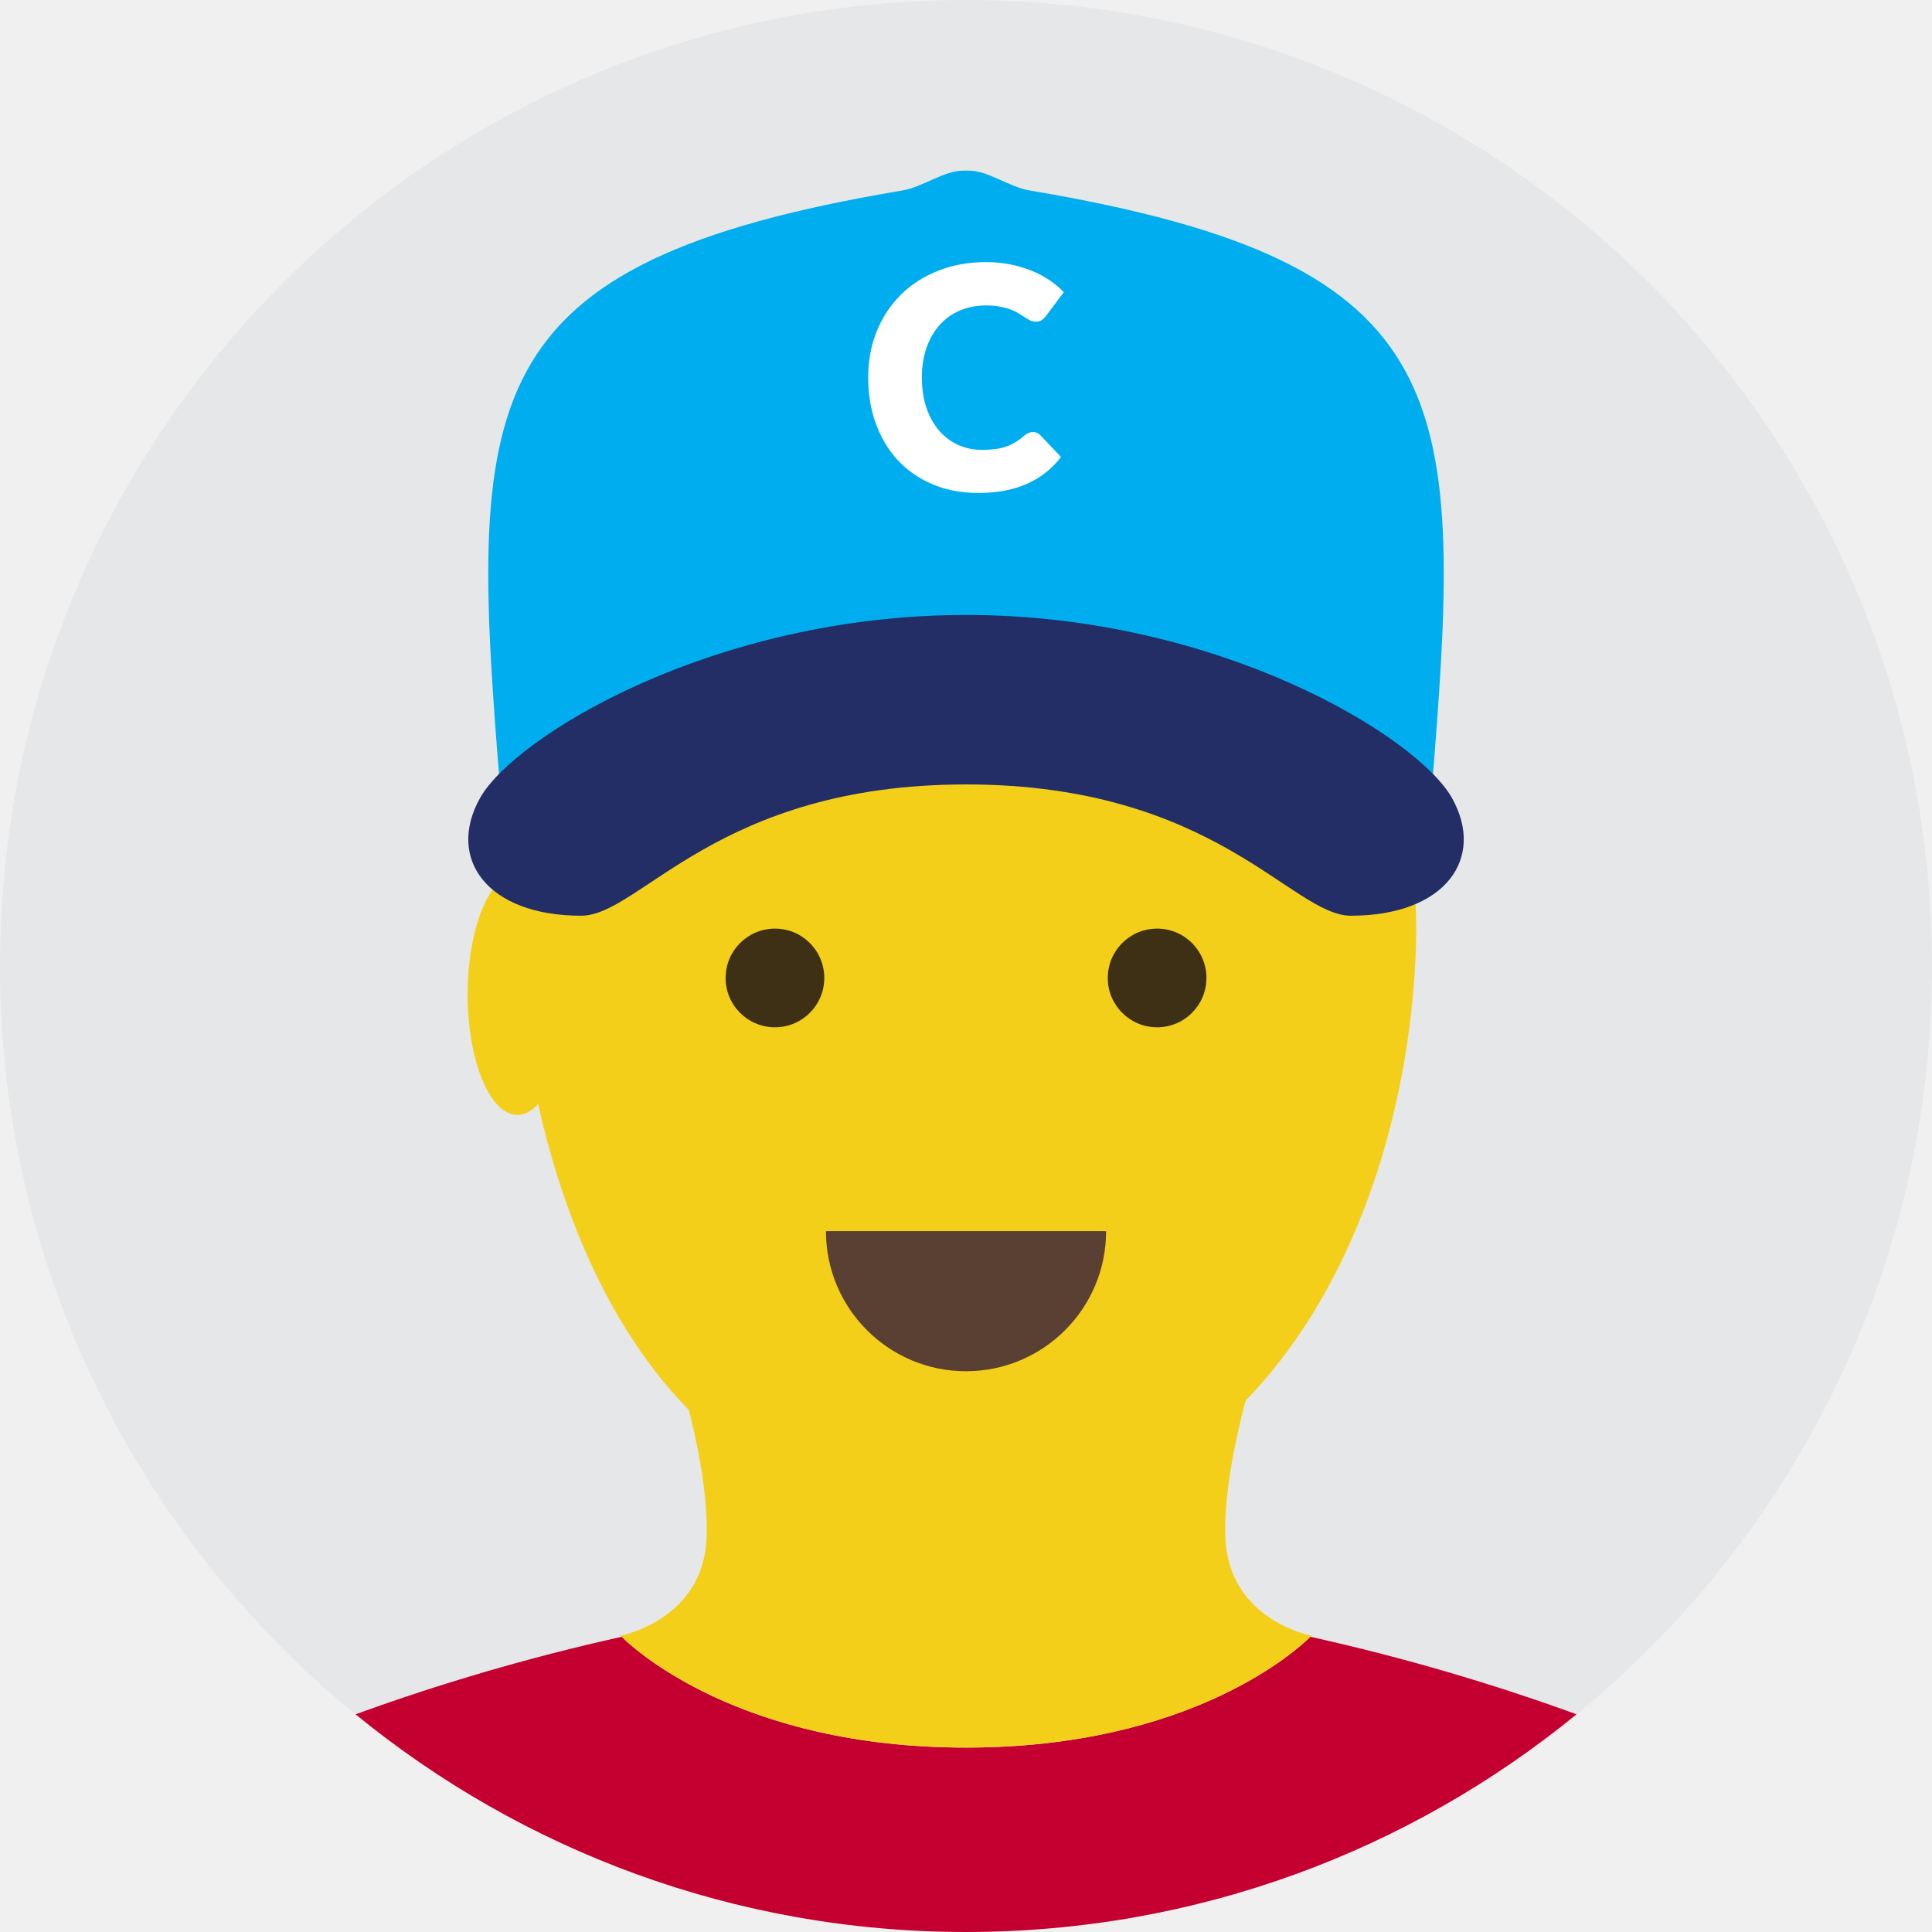
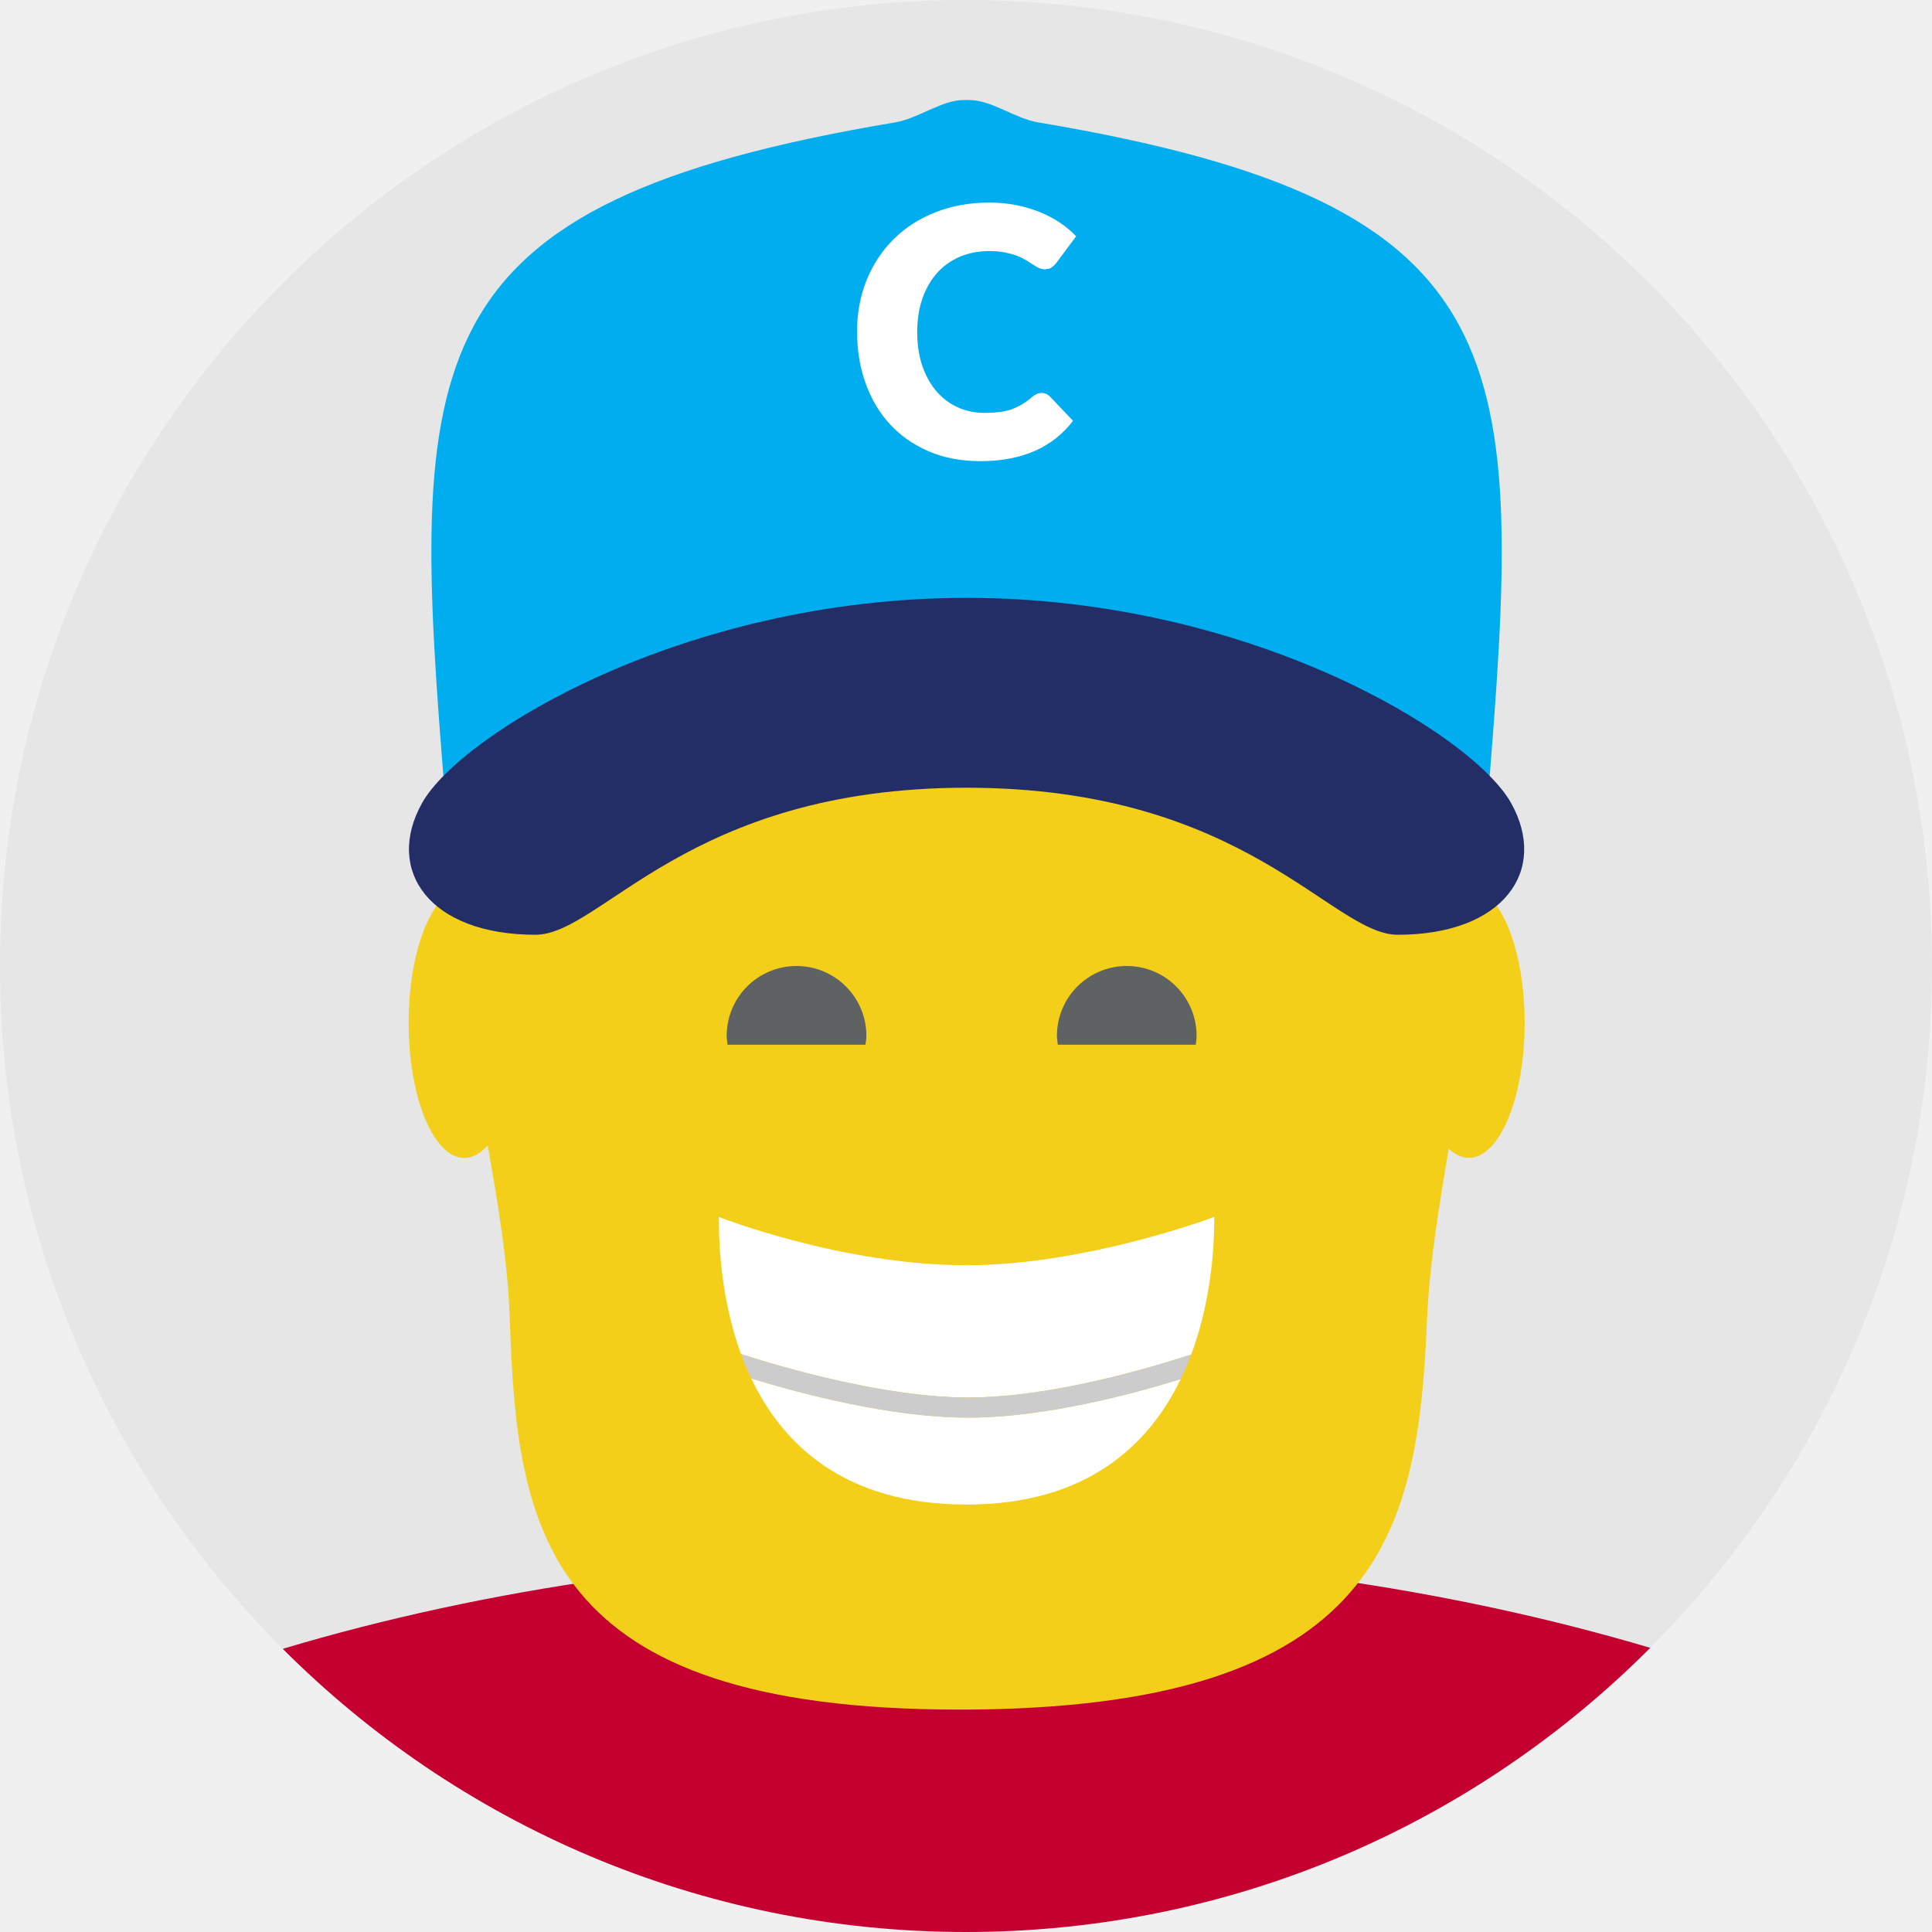
- <svg xmlns="http://www.w3.org/2000/svg" version="1.1" baseProfile="tiny" id="Layer_1" x="0px" y="0px" width="40px" height="40px" viewBox="0 0 40 40" xml:space="preserve">
+ <svg xmlns="http://www.w3.org/2000/svg" version="1.1" baseProfile="tiny" id="Layer_1" x="0px" y="0px" width="48px" height="48px" viewBox="0 0 48 48" xml:space="preserve">
  <g>
-     <path fill="#E6E7E8" d="M20,36.182c4.693,0,6.893-2.059,7.129-2.294c1.933,0.428,3.808,0.984,5.511,1.605   C37.131,31.826,40,26.249,40,20C40,8.955,31.045,0,20,0C8.955,0,0,8.955,0,20c0,6.249,2.87,11.826,7.36,15.493   c1.703-0.621,3.578-1.178,5.51-1.605C13.107,34.123,15.307,36.182,20,36.182z" />
-     <path fill="#C3002F" d="M32.641,35.493c-1.703-0.621-3.578-1.178-5.511-1.605c-0.236,0.235-2.437,2.294-7.129,2.294   c-4.693,0-6.893-2.059-7.13-2.294c-1.932,0.428-3.807,0.984-5.51,1.605C10.805,38.308,15.204,40,20,40S29.195,38.308,32.641,35.493   z" />
+     <path fill="#E6E6E6" d="M41,40.94C45.324,36.6,48,30.612,48,24C48,10.745,37.254,0,24,0C10.745,0,0,10.745,0,24   c0,6.625,2.685,12.623,7.025,16.966c5.004-1.498,10.819-2.359,17.03-2.359C30.23,38.606,36.014,39.459,41,40.94z" />
+     <path fill="#C3002F" d="M24,48c6.643,0,12.654-2.699,17-7.06c-4.986-1.481-10.77-2.334-16.945-2.334   c-6.211,0-12.026,0.861-17.03,2.359C11.368,45.312,17.37,48,24,48z" />
+   </g>
+   <path fill="#F4CF1A" d="M36.492,22.058c-0.008,0-0.016,0.003-0.023,0.003c-0.654-6.24-5.35-9.199-12.255-9.247  c-0.001,0-0.001,0-0.002,0c-0.001,0-0.002,0-0.004,0c-0.062,0.001-0.123,0.004-0.184,0.005c-0.062-0.001-0.123-0.004-0.184-0.005  c-0.001,0-0.003,0-0.004,0c0,0-0.002,0-0.003,0c-6.903,0.048-11.794,3.019-12.32,9.247c-0.754,0.031-1.361,1.52-1.361,3.353  c0,1.854,0.621,3.355,1.385,3.355c0.207,0,0.402-0.113,0.579-0.311c0.256,1.438,0.501,2.898,0.549,4.306  c0.177,5.217,0.776,9.709,11.168,9.711c10.602,0,11.398-4.496,11.623-9.716c0.061-1.379,0.299-2.809,0.537-4.22  c0.154,0.146,0.324,0.229,0.5,0.229c0.764,0,1.387-1.502,1.387-3.355C37.879,23.561,37.256,22.058,36.492,22.058z" />
+   <path fill="#00AEEF" d="M25.795,3.041c-0.594-0.1-1.17-0.565-1.724-0.555V2.485c-0.001,0-0.002-0.001-0.003-0.001  c-0.008-0.001-0.017,0.001-0.025,0.001c-0.007,0-0.017-0.002-0.025-0.001c-0.001,0-0.002,0.001-0.002,0.001  c-0.002,0-0.003-0.001-0.004-0.001c-0.007-0.001-0.017,0.001-0.025,0.001c-0.007,0-0.017-0.002-0.025-0.001  c0,0-0.002,0.001-0.003,0.001v0.001c-0.552-0.011-1.13,0.455-1.723,0.555C10.16,5.068,10.16,8.823,11.064,19.869l13.047-2.42  l12.852,2.42C37.869,8.823,37.869,5.068,25.795,3.041z" />
+   <path fill="#232E66" d="M37.541,19.948c-0.957-1.704-6.484-5.094-13.526-5.094c-7.042,0-12.571,3.39-13.527,5.094  c-0.938,1.674,0.18,3.276,2.814,3.276c1.649,0,3.77-3.653,10.713-3.653c6.942,0,9.063,3.653,10.712,3.653  C37.359,23.225,38.479,21.622,37.541,19.948z" />
+   <path fill="#FFFFFF" d="M25.879,9.763c0.033,0,0.068,0.005,0.104,0.02c0.033,0.012,0.064,0.034,0.098,0.064l0.578,0.608  c-0.254,0.332-0.57,0.581-0.951,0.749c-0.381,0.167-0.832,0.253-1.352,0.253c-0.479,0-0.905-0.082-1.282-0.244  c-0.378-0.162-0.699-0.387-0.964-0.673c-0.263-0.287-0.464-0.625-0.604-1.018c-0.142-0.394-0.212-0.819-0.212-1.279  c0-0.468,0.08-0.9,0.241-1.292c0.16-0.393,0.386-0.73,0.676-1.017c0.287-0.284,0.634-0.506,1.038-0.663  c0.401-0.158,0.845-0.238,1.331-0.238c0.235,0,0.458,0.021,0.666,0.063c0.209,0.042,0.404,0.099,0.586,0.173  c0.182,0.073,0.348,0.16,0.502,0.263c0.15,0.101,0.285,0.214,0.402,0.339l-0.49,0.659c-0.031,0.042-0.07,0.077-0.111,0.11  c-0.043,0.033-0.104,0.049-0.184,0.049c-0.049,0-0.1-0.011-0.145-0.033c-0.047-0.023-0.096-0.053-0.146-0.084  c-0.051-0.034-0.109-0.068-0.17-0.109c-0.064-0.037-0.135-0.074-0.221-0.107c-0.084-0.032-0.186-0.06-0.3-0.084  c-0.11-0.023-0.244-0.034-0.396-0.034c-0.265,0-0.507,0.047-0.725,0.141c-0.219,0.093-0.407,0.226-0.564,0.4  c-0.155,0.173-0.278,0.386-0.365,0.632c-0.087,0.248-0.131,0.525-0.131,0.833c0,0.322,0.043,0.608,0.131,0.858  c0.087,0.25,0.208,0.462,0.358,0.632c0.152,0.171,0.327,0.301,0.528,0.39c0.202,0.091,0.417,0.134,0.647,0.134  c0.133,0,0.253-0.006,0.361-0.02c0.111-0.012,0.212-0.034,0.306-0.065c0.094-0.033,0.18-0.073,0.268-0.124  c0.084-0.05,0.17-0.112,0.256-0.188c0.035-0.028,0.072-0.051,0.111-0.071C25.795,9.771,25.834,9.763,25.879,9.763z" />
+   <g>
+     <path fill="#FFFFFF" d="M29.596,33.651c0.572-1.533,0.572-3.04,0.572-3.416c0,0-3.182,1.2-6.154,1.2c-3.105,0-6.154-1.2-6.154-1.2   c0,0.42-0.001,1.9,0.55,3.405c1.027,0.332,3.578,1.08,5.645,1.08C26.102,34.721,28.572,33.987,29.596,33.651z" />
+     <path fill="#FFFFFF" d="M24.055,35.221c-1.918,0-4.172-0.6-5.391-0.974c0.779,1.635,2.313,3.133,5.35,3.133   c3.003,0,4.535-1.491,5.322-3.118C28.129,34.637,25.947,35.221,24.055,35.221z" />
+     <path fill="#CCCCCC" d="M29.336,34.262c0.098-0.203,0.184-0.406,0.26-0.61c-1.023,0.336-3.494,1.069-5.541,1.069   c-2.066,0-4.617-0.748-5.645-1.08c0.074,0.203,0.158,0.405,0.254,0.606c1.219,0.374,3.472,0.974,5.391,0.974   C25.947,35.221,28.129,34.637,29.336,34.262z" />
  </g>
  <g>
-     <path fill="#F4CF1A" d="M25.37,31.827c-0.063-1.745,0.892-4.385,0.892-4.385H20H13.74c0,0,0.953,2.64,0.89,4.385   c-0.061,1.718-1.781,2.038-1.781,2.038s0.008,0.008,0.021,0.022c0.237,0.235,2.437,2.294,7.13,2.294   c4.693,0,6.893-2.059,7.129-2.294c0.014-0.015,0.021-0.022,0.021-0.022S25.432,33.545,25.37,31.827z" />
-     <path fill="#F4CF1A" d="M20.142,11.215L20.142,11.215c-0.001,0-0.001,0-0.002,0s-0.002,0-0.003,0l0,0   c-0.046,0-0.092,0.002-0.137,0.003c-0.046-0.001-0.091-0.003-0.137-0.003l0,0c-0.001,0-0.002,0-0.003,0c0,0-0.002,0-0.003,0l0,0   c-5.758,0.04-9.638,2.811-9.162,8.671c0.455,5.603,3.005,11.615,9.162,11.615c6.158,0,9.167-6.013,9.447-11.615   C29.596,14.014,25.901,11.254,20.142,11.215z" />
-     <path fill="#3E3015" d="M17.066,20.248c0,0.564-0.457,1.021-1.021,1.021c-0.565,0-1.022-0.457-1.022-1.021   c0-0.565,0.457-1.022,1.022-1.022C16.609,19.225,17.066,19.682,17.066,20.248" />
-     <path fill="#3E3015" d="M24.978,20.248c0,0.564-0.457,1.021-1.021,1.021c-0.565,0-1.022-0.457-1.022-1.021   c0-0.565,0.457-1.022,1.022-1.022C24.521,19.225,24.978,19.682,24.978,20.248" />
-     <path fill="#5A4032" d="M20,28.39c1.602,0,2.901-1.299,2.901-2.901H17.1C17.1,27.091,18.398,28.39,20,28.39" />
-     <ellipse fill="#F4CF1A" cx="10.712" cy="20.587" rx="1.03" ry="2.496" />
-     <path fill="#00AEEF" d="M21.325,3.945c-0.441-0.074-0.871-0.42-1.283-0.412V3.532c-0.001,0-0.001,0-0.002,0   c-0.006,0-0.012,0.001-0.019,0.001c-0.005,0-0.012-0.001-0.019-0.001c-0.001,0-0.002,0-0.002,0c-0.001,0-0.002,0-0.003,0   c-0.005,0-0.012,0.001-0.019,0.001c-0.006,0-0.012-0.001-0.019-0.001c0,0-0.001,0-0.002,0v0.001   c-0.411-0.008-0.84,0.338-1.282,0.412c-8.981,1.508-8.981,4.302-8.308,12.518l9.705-1.8l9.561,1.8   C30.307,8.247,30.307,5.454,21.325,3.945z" />
-     <path fill="#232E66" d="M30.062,16.522c-0.712-1.269-4.823-3.79-10.061-3.79c-5.238,0-9.351,2.521-10.062,3.79   c-0.698,1.245,0.134,2.437,2.093,2.437c1.227,0,2.804-2.718,7.969-2.718s6.742,2.718,7.968,2.718   C29.928,18.959,30.76,17.768,30.062,16.522z" />
-     <path fill="#FFFFFF" d="M21.387,8.945c0.024,0,0.051,0.004,0.076,0.015c0.025,0.009,0.05,0.025,0.074,0.049l0.43,0.452   c-0.188,0.247-0.425,0.432-0.707,0.557c-0.283,0.125-0.619,0.188-1.006,0.188c-0.356,0-0.673-0.062-0.954-0.182   c-0.281-0.121-0.52-0.288-0.717-0.501c-0.196-0.213-0.345-0.465-0.45-0.756c-0.106-0.292-0.158-0.61-0.158-0.952   c0-0.349,0.06-0.669,0.179-0.961c0.12-0.292,0.287-0.543,0.502-0.756c0.214-0.212,0.472-0.376,0.772-0.494   c0.298-0.118,0.629-0.177,0.99-0.177c0.175,0,0.342,0.016,0.497,0.047c0.154,0.031,0.299,0.073,0.436,0.128   c0.135,0.054,0.258,0.119,0.373,0.195c0.112,0.076,0.212,0.159,0.3,0.252l-0.366,0.491c-0.023,0.031-0.051,0.057-0.082,0.082   S21.498,6.66,21.44,6.66c-0.038,0-0.073-0.008-0.108-0.025s-0.071-0.038-0.109-0.062c-0.038-0.025-0.081-0.052-0.127-0.081   c-0.047-0.028-0.1-0.055-0.163-0.081c-0.063-0.024-0.138-0.044-0.224-0.062c-0.082-0.017-0.182-0.025-0.295-0.025   c-0.196,0-0.377,0.035-0.539,0.104c-0.163,0.069-0.302,0.169-0.419,0.298c-0.116,0.129-0.207,0.286-0.272,0.47   s-0.098,0.391-0.098,0.619c0,0.24,0.033,0.453,0.098,0.639c0.065,0.186,0.154,0.343,0.267,0.47c0.113,0.127,0.243,0.224,0.392,0.29   c0.15,0.067,0.311,0.1,0.482,0.1c0.098,0,0.188-0.005,0.269-0.015C20.676,9.29,20.75,9.273,20.82,9.25   c0.07-0.024,0.135-0.054,0.199-0.092c0.062-0.037,0.127-0.084,0.189-0.14c0.027-0.021,0.054-0.038,0.083-0.053   C21.324,8.952,21.354,8.945,21.387,8.945z" />
+     <path fill="#5F6263" d="M21.525,25.735c0-0.958-0.777-1.735-1.736-1.735c-0.958,0-1.735,0.777-1.735,1.735   c0,0.075,0.013,0.147,0.022,0.221h3.426C21.512,25.883,21.525,25.811,21.525,25.735z" />
+     <path fill="#5F6263" d="M29.729,25.735c0-0.958-0.775-1.735-1.734-1.735s-1.736,0.777-1.736,1.735c0,0.075,0.014,0.147,0.023,0.221   h3.426C29.717,25.883,29.729,25.811,29.729,25.735z" />
  </g>
</svg>
